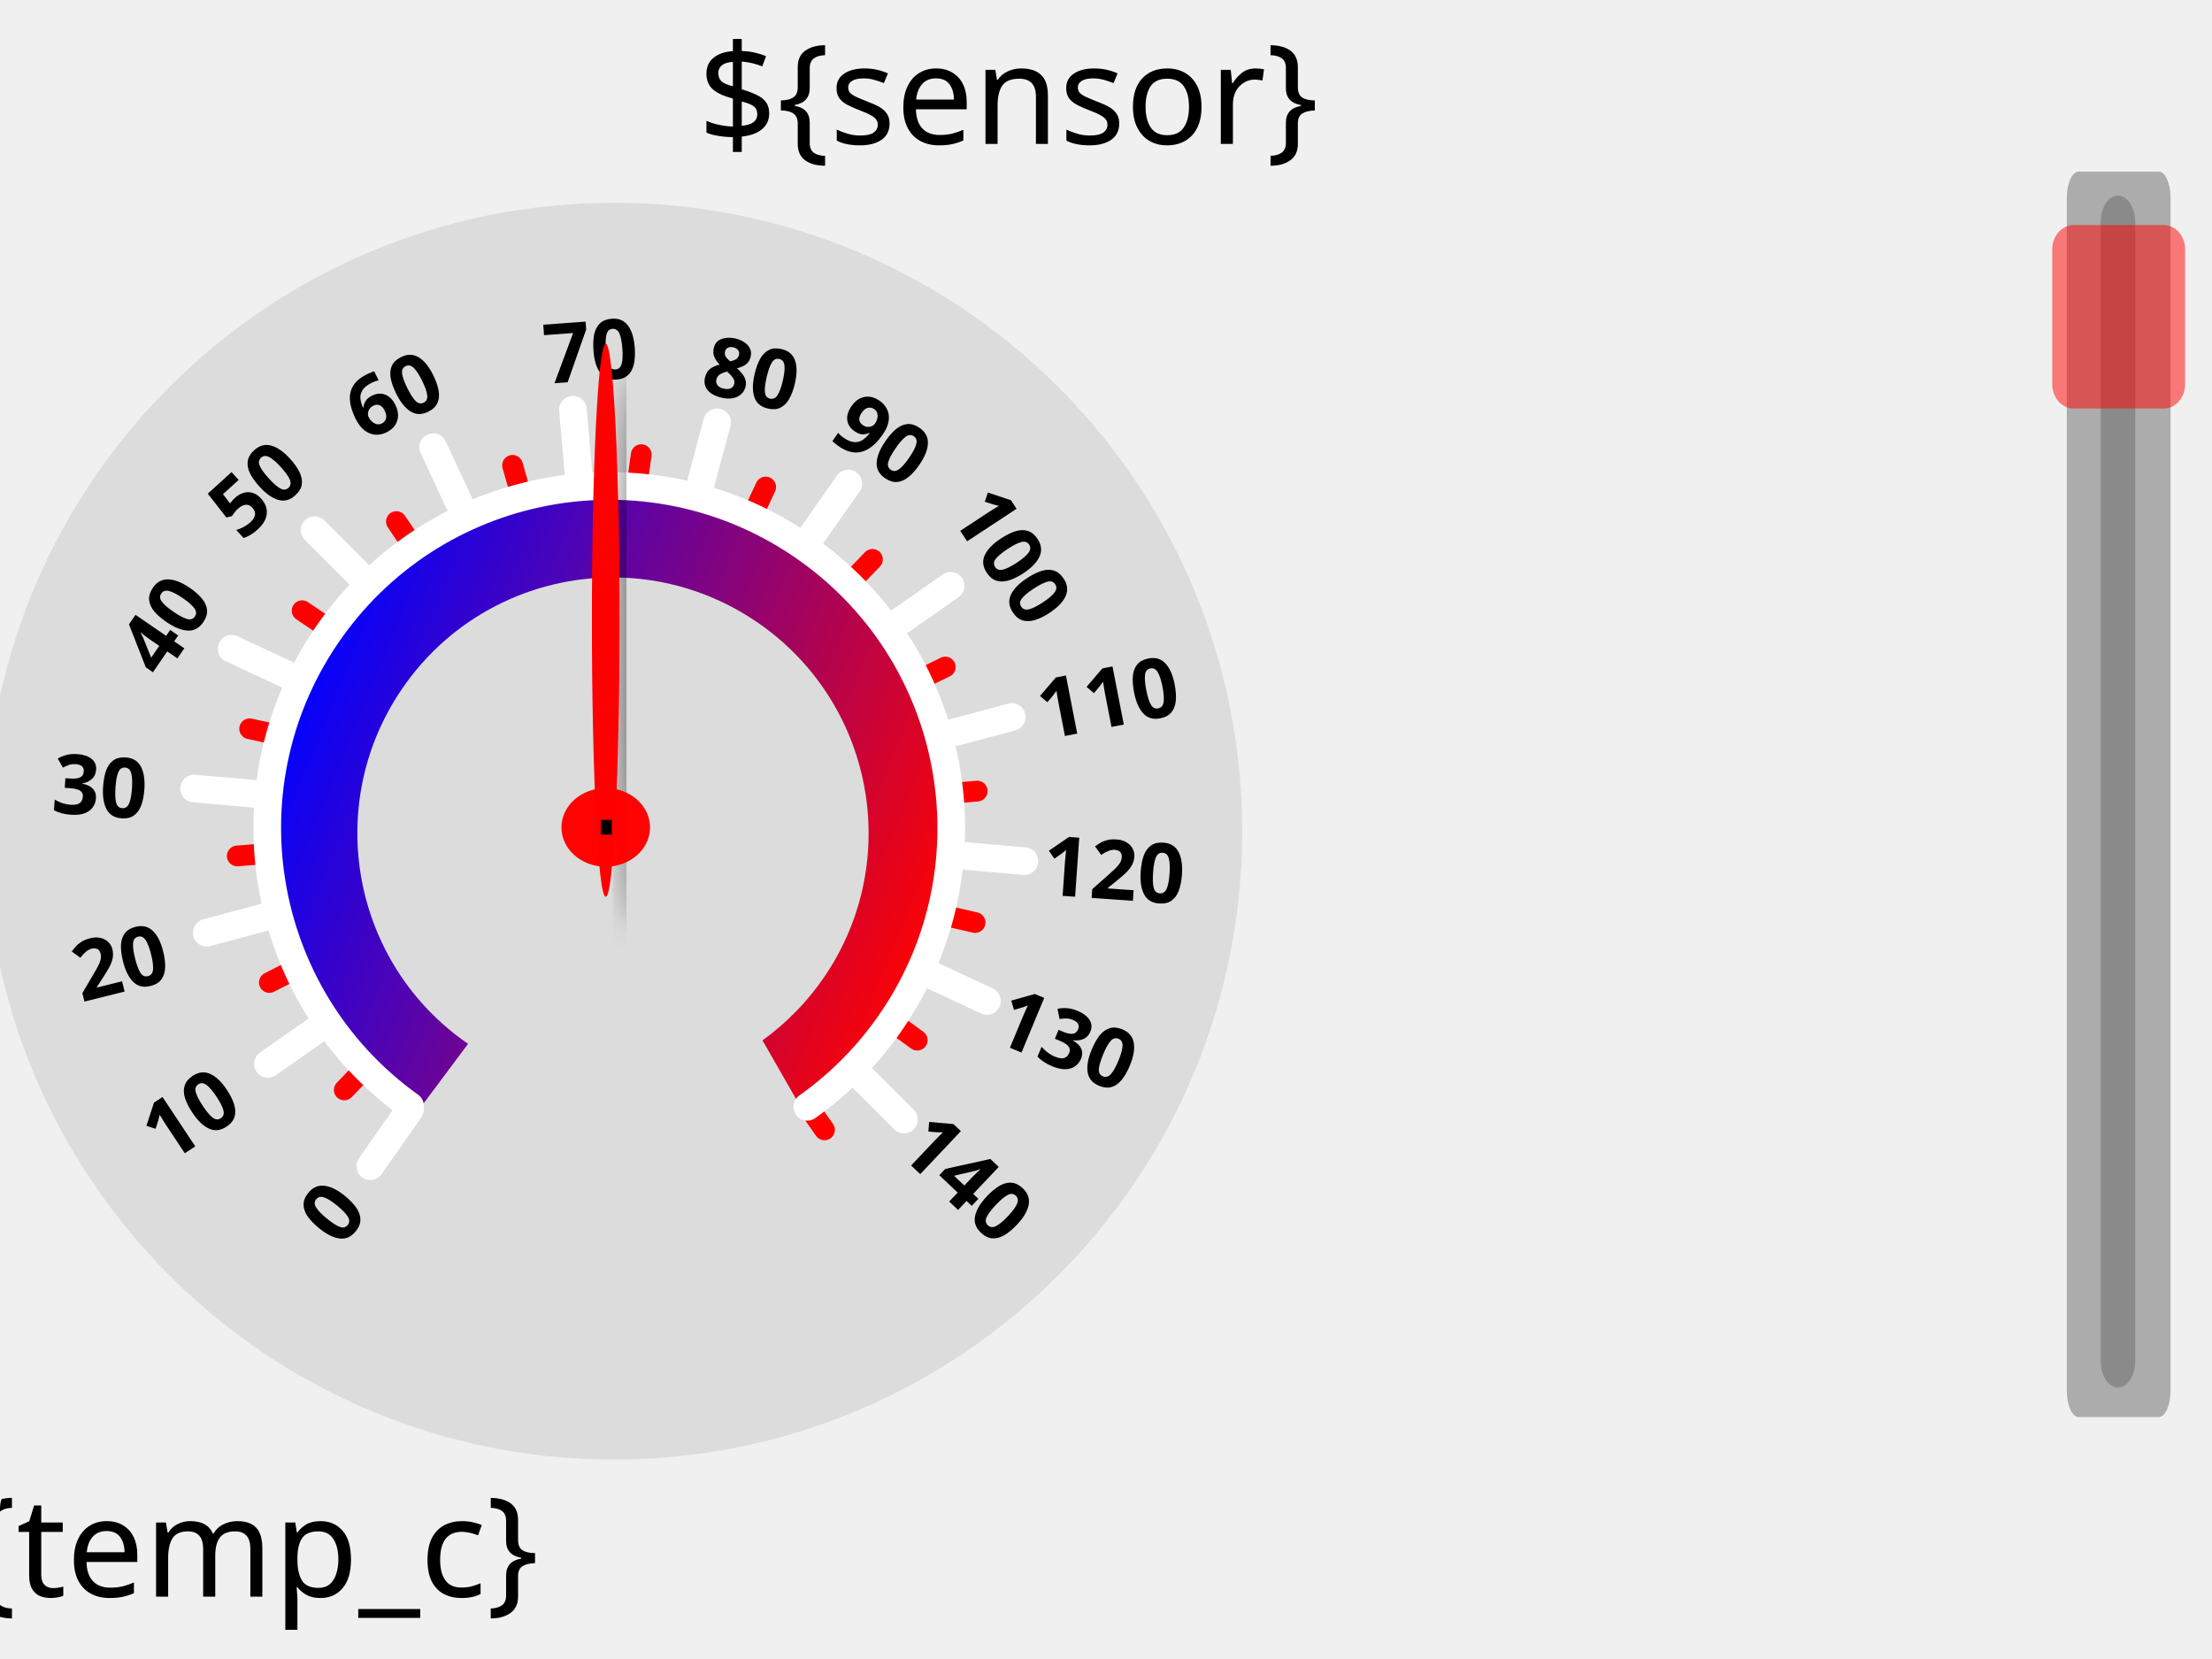
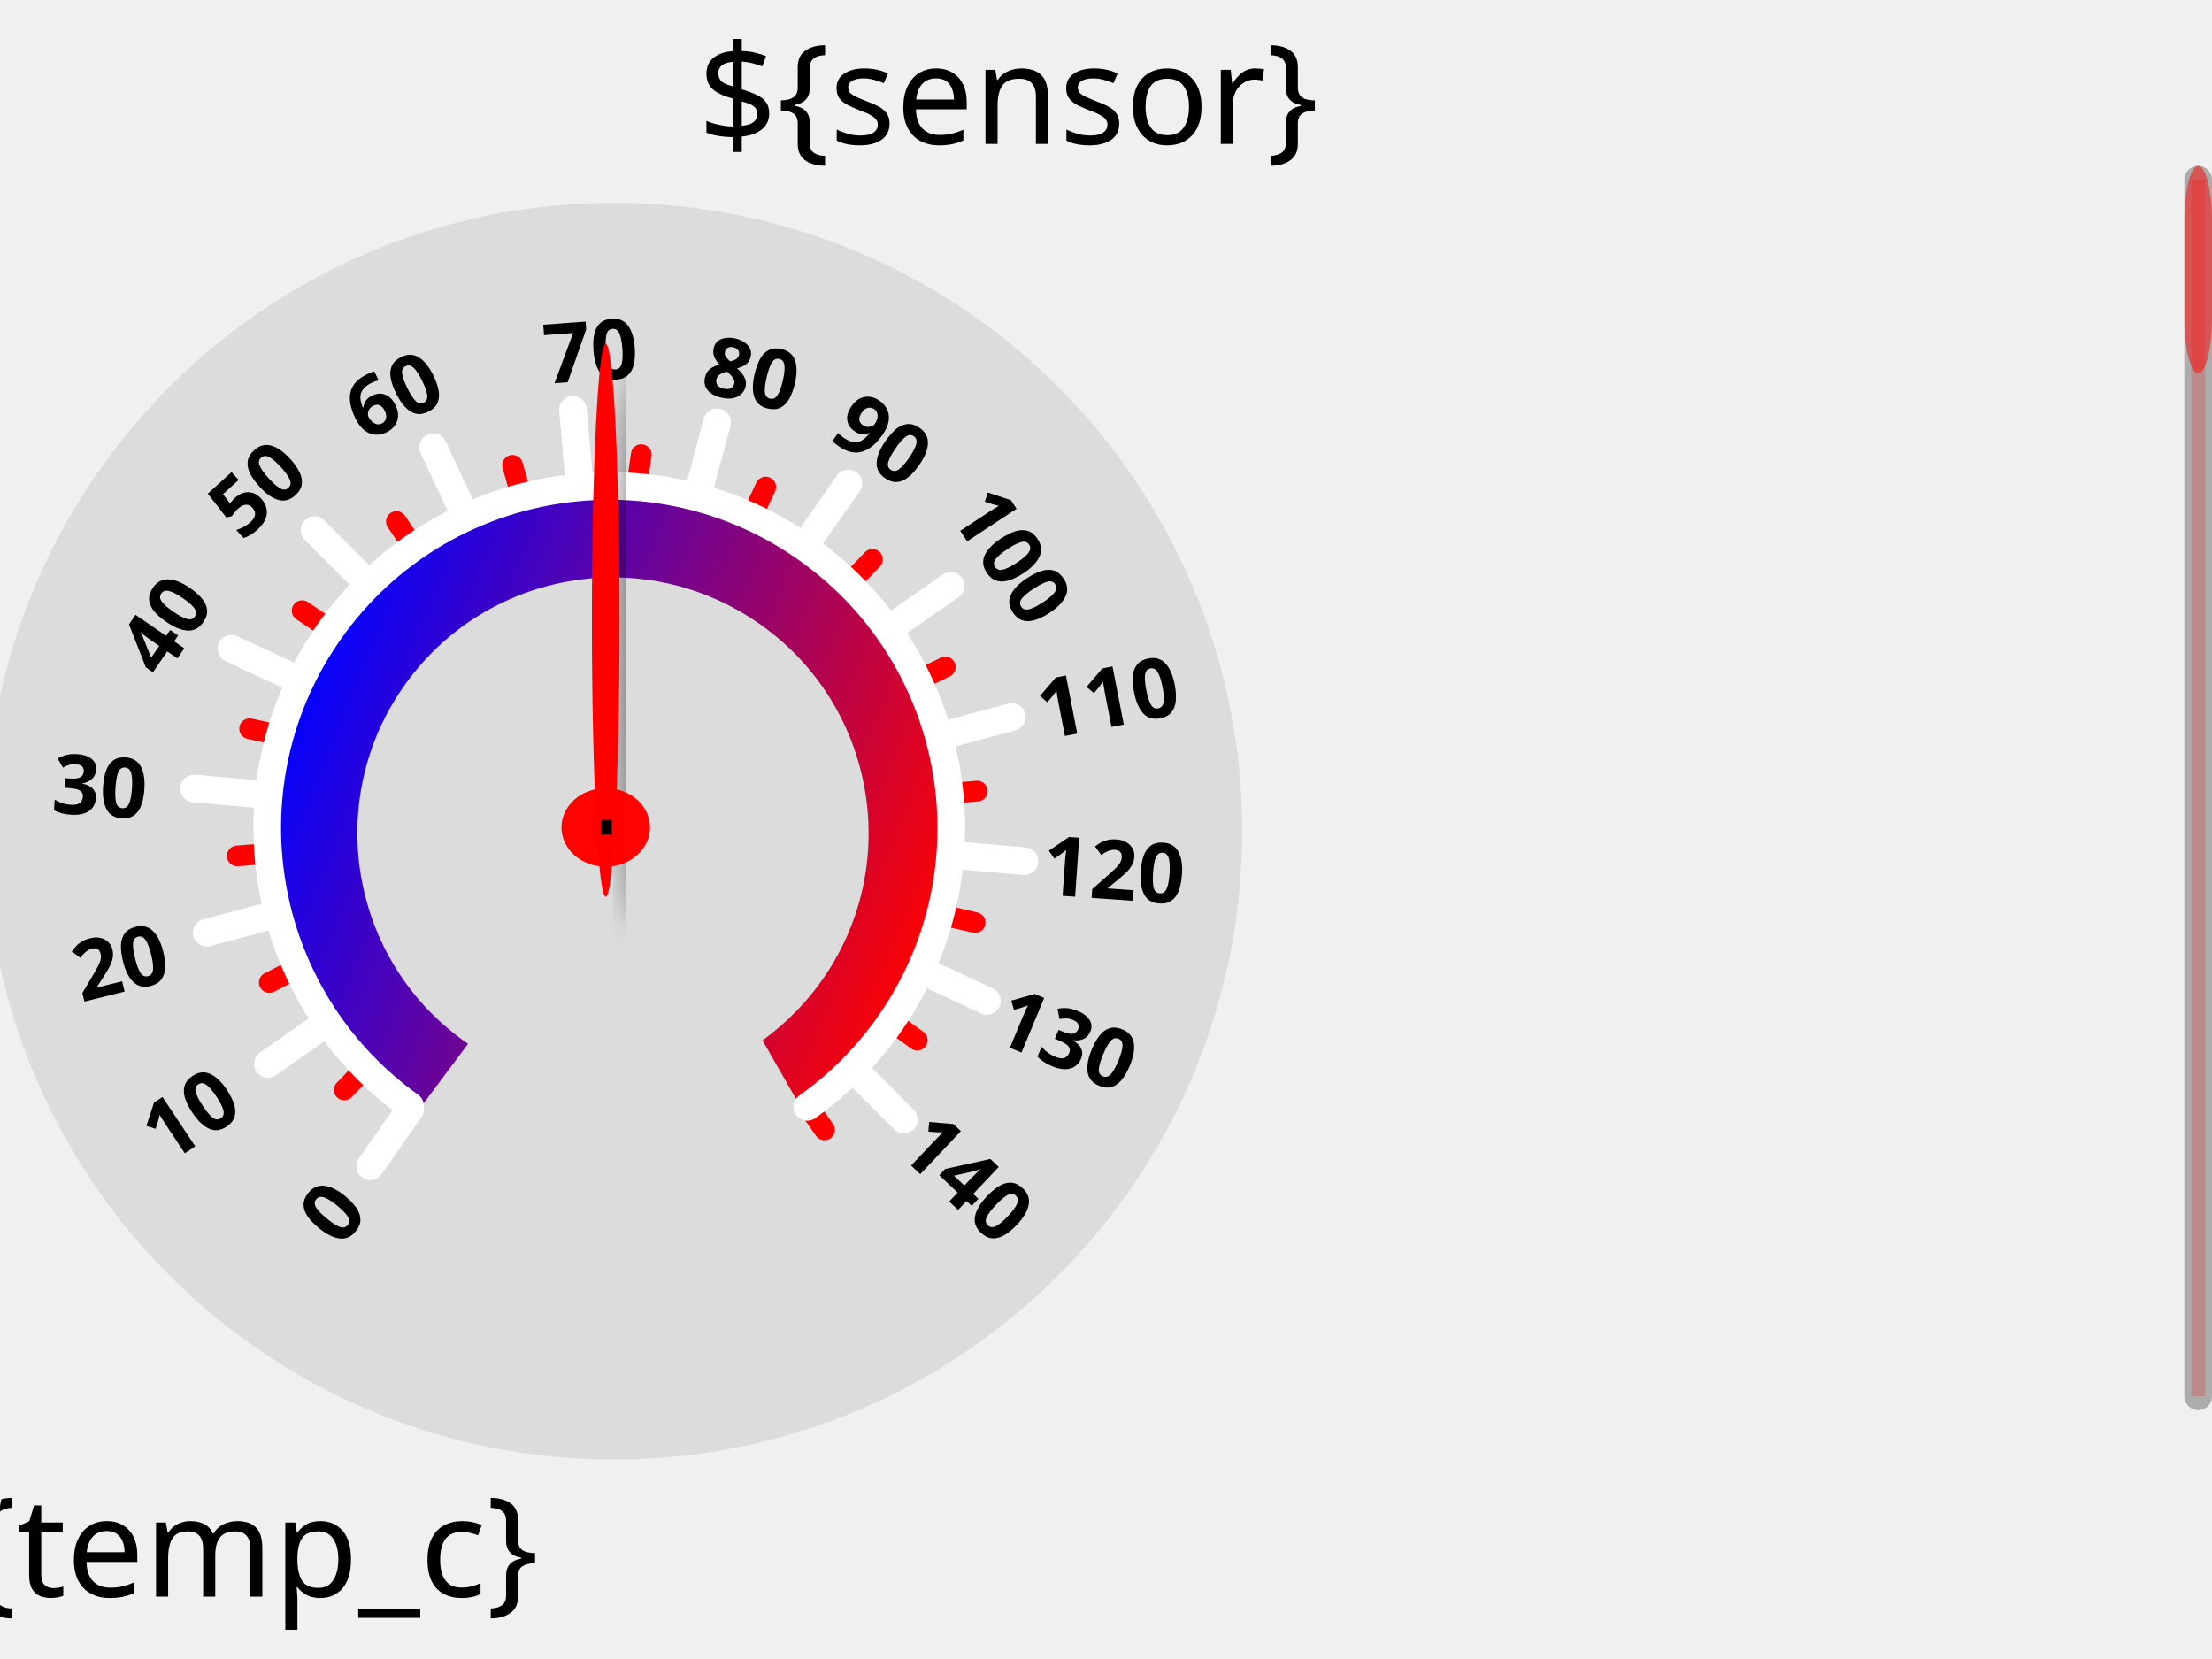
<svg xmlns="http://www.w3.org/2000/svg" xmlns:xlink="http://www.w3.org/1999/xlink" width="320" height="240" id="svg2" version="1.1">
  <defs id="defs4">
    <linearGradient id="linearGradient3910">
      <stop style="stop-color:#0000ff;stop-opacity:1;" offset="0" id="stop3912" />
      <stop style="stop-color:#fe0000;stop-opacity:0.992;" offset="1" id="stop3914" />
    </linearGradient>
    <linearGradient id="linearGradient4185">
      <stop id="stop4187" offset="0" style="stop-color:#e6e6e6;stop-opacity:1;" />
      <stop id="stop4189" offset="1" style="stop-color:#e6e6e6;stop-opacity:0;" />
    </linearGradient>
    <linearGradient id="linearGradient3624">
      <stop style="stop-color:#000000;stop-opacity:0;" offset="0" id="stop3628" />
      <stop style="stop-color:#000000;stop-opacity:1;" offset="1" id="stop3626" />
    </linearGradient>
    <radialGradient gradientTransform="matrix(0.466451,-2.06545e-8,2.06545e-8,0.466451,204.279,289.961)" spreadMethod="reflect" gradientUnits="userSpaceOnUse" r="270.398" fy="543.456" fx="382.867" cy="543.456" cx="382.867" id="radialGradient3630-3" xlink:href="#linearGradient3624-1" />
    <linearGradient id="linearGradient3624-1">
      <stop style="stop-color:#666666;stop-opacity:0" offset="0" id="stop3628-6" />
      <stop style="stop-color:#666666;stop-opacity:1;" offset="1" id="stop3626-8" />
    </linearGradient>
    <radialGradient gradientTransform="matrix(0.466451,-2.06545e-8,2.06545e-8,0.466451,204.279,289.961)" spreadMethod="reflect" gradientUnits="userSpaceOnUse" r="270.398" fy="543.456" fx="382.867" cy="543.456" cx="382.867" id="radialGradient3630-2" xlink:href="#linearGradient3624-7" />
    <linearGradient id="linearGradient3624-7">
      <stop style="stop-color:#666666;stop-opacity:0" offset="0" id="stop3628-7" />
      <stop style="stop-color:#666666;stop-opacity:1;" offset="1" id="stop3626-1" />
    </linearGradient>
    <radialGradient r="270.398" fy="543.456" fx="382.867" cy="543.456" cx="382.867" spreadMethod="reflect" gradientTransform="matrix(0.440872,0,0,0.441299,214.072,303.629)" gradientUnits="userSpaceOnUse" id="radialGradient4104" xlink:href="#linearGradient3624" />
    <radialGradient r="27.002" fy="195.017" fx="48.604" cy="195.017" cx="48.604" gradientTransform="matrix(-7.58232,1.49361e-6,1.74864e-6,6.78232,-766.172,-1246.22)" gradientUnits="userSpaceOnUse" id="radialGradient4201" xlink:href="#linearGradient4185" />
    <radialGradient xlink:href="#linearGradient4185" id="radialGradient12631" gradientUnits="userSpaceOnUse" gradientTransform="matrix(-7.58232,1.49361e-6,1.74864e-6,6.78232,-766.172,-1246.22)" cx="48.604" cy="195.017" fx="48.604" fy="195.017" r="27.002" />
    <radialGradient xlink:href="#linearGradient4185" id="radialGradient3184" gradientUnits="userSpaceOnUse" gradientTransform="matrix(-7.58232,1.49361e-6,1.74864e-6,6.78232,-766.172,-1246.22)" cx="48.604" cy="195.017" fx="48.604" fy="195.017" r="27.002" />
    <radialGradient xlink:href="#linearGradient4185" id="radialGradient3041" gradientUnits="userSpaceOnUse" gradientTransform="matrix(-7.56704,-0.481143,-0.430378,6.76865,-296.664,-1203.26)" cx="48.604" cy="195.017" fx="48.604" fy="195.017" r="27.002" />
    <filter id="filter4232" width="1.5" height="1.5" x="-0.25" y="-0.25" color-interpolation-filters="sRGB">
      <feGaussianBlur id="feGaussianBlur4234" in="SourceAlpha" stdDeviation="2" result="blur" />
      <feColorMatrix id="feColorMatrix4236" result="bluralpha" type="matrix" values="1 0 0 0 0 0 1 0 0 0 0 0 1 0 0 0 0 0 0.5 0 " />
      <feOffset id="feOffset4238" in="bluralpha" dx="4" dy="4" result="offsetBlur" />
      <feMerge id="feMerge4240">
        <feMergeNode id="feMergeNode4242" in="offsetBlur" />
        <feMergeNode id="feMergeNode4244" in="SourceGraphic" />
      </feMerge>
    </filter>
    <clipPath clipPathUnits="userSpaceOnUse" id="clipPath3930">
      <rect style="opacity:0.5;fill:#ff0000;fill-opacity:1" id="rect3932" width="186.203" height="25.26" x="-1032.87" y="351.882" rx="4.091" ry="4.21" />
    </clipPath>
    <clipPath clipPathUnits="userSpaceOnUse" id="clipPath3140">
      <rect ry="4.21" rx="6.812" y="140.419" x="-1027.592" height="25.26" width="312.422" id="rect3142" style="opacity:0.5;fill:#ff0000;fill-opacity:1" />
    </clipPath>
    <filter id="filter3924" width="1.5" height="1.5" x="-.25" y="-.25">
      <feGaussianBlur id="feGaussianBlur3926" in="SourceAlpha" stdDeviation="2" result="blur" />
      <feColorMatrix id="feColorMatrix3928" result="bluralpha" type="matrix" values="1 0 0 0 0 0 1 0 0 0 0 0 1 0 0 0 0 0 0.5 0 " />
      <feOffset id="feOffset3930" in="bluralpha" dx="4" dy="4" result="offsetBlur" />
      <feMerge id="feMerge3932">
        <feMergeNode id="feMergeNode3934" in="offsetBlur" />
        <feMergeNode id="feMergeNode3936" in="SourceGraphic" />
      </feMerge>
    </filter>
    <linearGradient xlink:href="#linearGradient3910" id="linearGradient3916" x1="-117.64" y1="281.86" x2="142.9" y2="281.86" gradientUnits="userSpaceOnUse" />
    <linearGradient xlink:href="#linearGradient3910" id="linearGradient3930" x1="-255.043" y1="107.074" x2="-190.681" y2="21.76" gradientUnits="userSpaceOnUse" />
    <linearGradient xlink:href="#linearGradient3910-4" id="linearGradient3930-9" x1="-255.043" y1="107.074" x2="-190.681" y2="21.76" gradientUnits="userSpaceOnUse" />
    <linearGradient id="linearGradient3910-4">
      <stop style="stop-color:#0000ff;stop-opacity:1;" offset="0" id="stop3912-8" />
      <stop style="stop-color:#ff0000;stop-opacity:1;" offset="1" id="stop3914-4" />
    </linearGradient>
    <linearGradient xlink:href="#linearGradient3910" id="linearGradient3969" gradientUnits="userSpaceOnUse" x1="-255.043" y1="107.074" x2="-190.681" y2="21.76" gradientTransform="matrix(0.2364259,0.8961638,-0.8961638,0.2364259,-66.3879,197.7304)" />
    <linearGradient xlink:href="#linearGradient3910" id="linearGradient3972" gradientUnits="userSpaceOnUse" gradientTransform="matrix(0.2364259,0.8961638,-0.8961638,0.2364259,-22.0023,227.3208)" x1="-255.043" y1="107.074" x2="-190.681" y2="21.76" />
    <linearGradient xlink:href="#linearGradient3910" id="linearGradient3980" gradientUnits="userSpaceOnUse" gradientTransform="matrix(0.2364259,0.8961638,-0.8961638,0.2364259,-840.2517,456.7527)" x1="-255.043" y1="107.074" x2="-190.681" y2="21.76" />
  </defs>
  <g transform="translate(1032.87,-137.864)" id="layer1">
    <path style="opacity:0.169;fill-opacity:0.498" id="path4158" d="m -76.501,102.457 c 0,71.172 -57.085,128.868 -127.502,128.868 -70.417,0 -127.502,-57.696 -127.502,-128.868 0,-71.172 57.085,-128.868 127.502,-128.868 69.443,0 126.116,56.168 127.477,126.342" transform="matrix(0.7129473,0,0,0.7053896,-798.6285,185.8335)" />
    <path style="fill:none;stroke:#ffffff;stroke-width:4;stroke-linecap:round;stroke-linejoin:round;stroke-opacity:1" d="m -979.308,306.574 5.775,-8.248" id="path7745" />
    <path style="fill:none;stroke:#ffffff;stroke-width:4;stroke-linecap:round;stroke-linejoin:round;stroke-opacity:1" d="m -994.112,291.77 8.248,-5.775" id="path7757" />
    <path style="fill:none;stroke:#ffffff;stroke-width:4;stroke-linecap:round;stroke-linejoin:round;stroke-opacity:1" d="m -1002.961,272.795 9.725,-2.606" id="path7769" />
    <path style="fill:none;stroke:#ffffff;stroke-width:4;stroke-linecap:round;stroke-linejoin:round;stroke-opacity:1" d="m -1004.785,251.938 10.03,0.878" id="path7781" />
    <path style="fill:none;stroke:#ffffff;stroke-width:4;stroke-linecap:round;stroke-linejoin:round;stroke-opacity:1" d="m -999.367,231.715 9.125,4.255" id="path7793" />
    <path style="fill:none;stroke:#ffffff;stroke-width:4;stroke-linecap:round;stroke-linejoin:round;stroke-opacity:1" d="m -987.358,214.565 7.12,7.12" id="path7805" />
    <path style="fill:none;stroke:#ffffff;stroke-width:4;stroke-linecap:round;stroke-linejoin:round;stroke-opacity:1" d="m -970.208,202.556 4.255,9.125" id="path7817" />
    <path style="fill:none;stroke:#ffffff;stroke-width:4;stroke-linecap:round;stroke-linejoin:round;stroke-opacity:1" d="m -949.985,197.137 0.878,10.03" id="path7829" />
    <path style="fill:none;stroke:#ffffff;stroke-width:4;stroke-linecap:round;stroke-linejoin:round;stroke-opacity:1" d="m -929.128,198.962 -2.606,9.726" id="path7841" />
    <path style="fill:none;stroke:#ffffff;stroke-width:4;stroke-linecap:round;stroke-linejoin:round;stroke-opacity:1" d="m -910.153,207.81 -5.775,8.248" id="path7853" />
    <path style="fill:none;stroke:#ffffff;stroke-width:4;stroke-linecap:round;stroke-linejoin:round;stroke-opacity:1" d="m -895.348,222.614 -8.248,5.775" id="path7865" />
    <path style="fill:none;stroke:#ffffff;stroke-width:4;stroke-linecap:round;stroke-linejoin:round;stroke-opacity:1" d="m -886.5,241.589 -9.726,2.606" id="path7877" />
    <path style="fill:none;stroke:#ffffff;stroke-width:4;stroke-linecap:round;stroke-linejoin:round;stroke-opacity:1" d="m -884.675,262.446 -10.03,-0.878" id="path7889" />
    <path style="fill:none;stroke:#ffffff;stroke-width:4;stroke-linecap:round;stroke-linejoin:round;stroke-opacity:1" d="m -890.094,282.669 -9.125,-4.255" id="path7901" />
    <path style="fill:none;stroke:#ffffff;stroke-width:4;stroke-linecap:round;stroke-linejoin:round;stroke-opacity:1" d="m -902.103,299.82 -7.12,-7.12" id="path7913" />
    <path style="fill:none;stroke:#ff0000;stroke-width:3;stroke-linecap:round;stroke-linejoin:round;stroke-opacity:1" d="m -983.068,295.54 2.662,-2.757" id="path8547" />
    <path style="fill:none;stroke:#ff0000;stroke-width:3;stroke-linecap:round;stroke-linejoin:round;stroke-opacity:1" d="m -993.908,279.998 3.415,-1.74" id="path8571" />
    <path style="fill:none;stroke:#ff0000;stroke-width:3;stroke-linecap:round;stroke-linejoin:round;stroke-opacity:1" d="m -998.547,261.69 3.82,-0.307" id="path8595" />
    <path style="fill:none;stroke:#ff0000;stroke-width:3;stroke-linecap:round;stroke-linejoin:round;stroke-opacity:1" d="m -996.754,243.292 3.743,0.823" id="path8619" />
    <path style="fill:none;stroke:#ff0000;stroke-width:3;stroke-linecap:round;stroke-linejoin:round;stroke-opacity:1" d="m -989.163,226.209 3.177,2.143" id="path8643" />
    <path style="fill:none;stroke:#ff0000;stroke-width:3;stroke-linecap:round;stroke-linejoin:round;stroke-opacity:1" d="m -975.525,213.316 2.143,3.177" id="path8667" />
    <path style="fill:none;stroke:#ff0000;stroke-width:3;stroke-linecap:round;stroke-linejoin:round;stroke-opacity:1" d="m -958.723,205.183 1.056,3.684" id="path8691" />
    <path style="fill:none;stroke:#ff0000;stroke-width:3;stroke-linecap:round;stroke-linejoin:round;stroke-opacity:1" d="m -940.104,203.634 -0.533,3.795" id="path8715" />
    <path style="fill:none;stroke:#ff0000;stroke-width:3;stroke-linecap:round;stroke-linejoin:round;stroke-opacity:1" d="m -922.103,208.321 -1.62,3.473" id="path8739" />
    <path style="fill:none;stroke:#ff0000;stroke-width:3;stroke-linecap:round;stroke-linejoin:round;stroke-opacity:1" d="m -906.659,218.789 -2.662,2.757" id="path8763" />
    <path style="fill:none;stroke:#ff0000;stroke-width:3;stroke-linecap:round;stroke-linejoin:round;stroke-opacity:1" d="m -896.123,234.361 -3.445,1.68" id="path8787" />
    <path style="fill:none;stroke:#ff0000;stroke-width:3;stroke-linecap:round;stroke-linejoin:round;stroke-opacity:1" d="m -891.5,252.308 -3.818,0.334" id="path8811" />
    <path style="fill:none;stroke:#ff0000;stroke-width:3;stroke-linecap:round;stroke-linejoin:round;stroke-opacity:1" d="m -891.808,271.323 -3.734,-0.862" id="path8835" />
    <path style="fill:none;stroke:#ff0000;stroke-width:3;stroke-linecap:round;stroke-linejoin:round;stroke-opacity:1" d="m -900.179,288.341 -3.101,-2.253" id="path8859" />
    <path style="fill:none;stroke:#ff0000;stroke-width:3;stroke-linecap:round;stroke-linejoin:round;stroke-opacity:1" d="m -913.595,301.318 -2.198,-3.139" id="path8883" />
    <path style="opacity:0.99;fill:url(#linearGradient3980);fill-opacity:1;stroke:none" d="m -944.781,209.994 c -15.46,-0.033 -30.664,7.339 -40,21.094 -14.937,22.008 -9.196,51.969 12.812,66.906 l 6.812,-9.125 c -16.742,-11.511 -21.051,-34.416 -9.625,-51.25 7.168,-10.561 18.818,-16.244 30.688,-16.219 7.122,0.015 14.32,2.106 20.656,6.406 16.897,11.468 21.312,34.447 9.844,51.344 -2.422,3.569 -5.473,6.693 -8.969,9.219 l 5.281,9.219 c 4.792,-3.357 8.933,-7.565 12.219,-12.406 14.937,-22.008 9.196,-51.938 -12.812,-66.875 -8.253,-5.602 -17.63,-8.293 -26.906,-8.312 z" id="path3918" />
    <path style="fill:none;stroke:#ffffff;stroke-width:4;stroke-linecap:round;stroke-linejoin:round;stroke-miterlimit:4;stroke-opacity:1;stroke-dashoffset:0" d="m -973.546,297.862 c -22.211,-15.914 -27.316,-46.821 -11.402,-69.032 15.914,-22.211 46.821,-27.316 69.032,-11.402 22.211,15.914 27.316,46.821 11.402,69.032 -3.192,4.456 -7.103,8.35 -11.572,11.523" id="path4106" />
    <text xml:space="preserve" style="font-size:8px;font-style:normal;font-weight:normal;line-height:125%;letter-spacing:0px;word-spacing:0px;fill-opacity:1;stroke:none;font-family:Sans" x="-1010.066" y="-302.083" id="text4256" transform="matrix(0.8334228,-0.5526359,0.5526359,0.8334228,0,0)">
      <tspan id="tspan4258" x="-1010.066" y="-302.083" style="font-size:12px;font-weight:bold;-inkscape-font-specification:Sans Bold">10</tspan>
    </text>
    <text xml:space="preserve" style="font-size:12px;font-style:normal;font-weight:normal;line-height:125%;letter-spacing:0px;word-spacing:0px;fill-opacity:1;stroke:none;font-family:Sans" x="-870.34" y="-558.269" id="text4260" transform="matrix(0.6344226,-0.7729864,0.7729864,0.6344226,0,0)">
      <tspan id="tspan4262" x="-870.34" y="-558.269" style="font-weight:bold;-inkscape-font-specification:Sans Bold">0</tspan>
    </text>
    <text xml:space="preserve" style="font-size:12px;font-style:normal;font-weight:normal;line-height:125%;letter-spacing:0px;word-spacing:0px;fill-opacity:1;stroke:none;font-family:Sans" x="-1059.221" y="27.316" id="text4264" transform="matrix(0.9702675,-0.2420352,0.2420352,0.9702675,0,0)">
      <tspan id="tspan4266" x="-1059.221" y="27.316" style="font-weight:bold;-inkscape-font-specification:Sans Bold">20</tspan>
    </text>
    <text xml:space="preserve" style="font-size:12px;font-style:normal;font-weight:normal;line-height:125%;letter-spacing:0px;word-spacing:0px;fill-opacity:1;stroke:none;font-family:Sans" x="-1005.058" y="326.823" id="text4268" transform="matrix(0.9975284,0.07026446,-0.07026446,0.9975284,0,0)">
      <tspan id="tspan4270" x="-1005.058" y="326.823" style="font-weight:bold;-inkscape-font-specification:Sans Bold">30</tspan>
    </text>
    <text xml:space="preserve" style="font-size:8px;font-style:normal;font-weight:normal;line-height:125%;letter-spacing:0px;word-spacing:0px;fill-opacity:1;stroke:none;font-family:Sans" x="-765.799" y="-698.747" id="text4272" transform="matrix(0.5656327,-0.8246573,0.8246573,0.5656327,0,0)">
      <tspan id="tspan4274" x="-765.799" y="-698.747" style="font-size:12px;font-weight:bold;-inkscape-font-specification:Sans Bold">40</tspan>
    </text>
    <text xml:space="preserve" style="font-size:12px;font-style:normal;font-weight:normal;line-height:125%;letter-spacing:0px;word-spacing:0px;fill-opacity:1;stroke:none;font-family:Sans" x="-884.144" y="-510.687" id="text4276" transform="matrix(0.7402893,-0.6722884,0.6722884,0.7402893,0,0)">
      <tspan id="tspan4278" x="-884.144" y="-510.687" style="font-weight:bold;-inkscape-font-specification:Sans Bold">50</tspan>
    </text>
    <text xml:space="preserve" style="font-size:12px;font-style:normal;font-weight:normal;line-height:125%;letter-spacing:0px;word-spacing:0px;fill-opacity:1;stroke:none;font-family:Sans" x="-968.239" y="-253.123" id="text4280" transform="matrix(0.8965794,-0.442883,0.442883,0.8965794,0,0)">
      <tspan id="tspan4282" x="-968.239" y="-253.123" style="font-weight:bold;-inkscape-font-specification:Sans Bold">60</tspan>
    </text>
    <text xml:space="preserve" style="font-size:12px;font-style:normal;font-weight:normal;line-height:125%;letter-spacing:0px;word-spacing:0px;fill-opacity:1;stroke:none;font-family:Sans" x="-965.586" y="122.985" id="text4284" transform="matrix(0.9973119,-0.073273,0.073273,0.9973119,0,0)">
      <tspan id="tspan4286" x="-965.586" y="122.985" style="font-weight:bold;-inkscape-font-specification:Sans Bold">70</tspan>
    </text>
    <rect style="fill:#ff0000;fill-opacity:1;stroke:none;filter:url(#filter3924)" id="needle" width="4" height="80" x="-947.242" y="187.601" rx="4" ry="40" />
    <text xml:space="preserve" style="font-size:12px;font-style:normal;font-weight:normal;line-height:125%;letter-spacing:0px;word-spacing:0px;fill-opacity:1;stroke:none;font-family:Sans" x="-862.8" y="402.038" id="text4288" transform="matrix(0.9736026,0.2282498,-0.2282498,0.9736026,0,0)">
      <tspan id="tspan4290" x="-862.8" y="402.038" style="font-weight:bold;-inkscape-font-specification:Sans Bold">80</tspan>
    </text>
    <text xml:space="preserve" style="font-size:12px;font-style:normal;font-weight:normal;line-height:125%;letter-spacing:0px;word-spacing:0px;fill-opacity:1;stroke:none;font-family:Sans" x="-638.156" y="683.527" id="text4292" transform="matrix(0.8236562,0.5670894,-0.5670894,0.8236562,0,0)">
      <tspan id="tspan4294" x="-638.156" y="683.527" style="font-weight:bold;-inkscape-font-specification:Sans Bold">90</tspan>
    </text>
    <text xml:space="preserve" style="font-size:12px;font-style:normal;font-weight:normal;line-height:125%;letter-spacing:0px;word-spacing:0px;fill-opacity:1;stroke:none;font-family:Sans" x="-314.942" y="864.877" id="text4296" transform="matrix(0.5494197,0.8355465,-0.8355465,0.5494197,0,0)">
      <tspan id="tspan4298" x="-314.942" y="864.877" style="font-weight:bold;-inkscape-font-specification:Sans Bold">100</tspan>
    </text>
    <text xml:space="preserve" style="font-size:6px;font-style:normal;font-weight:normal;line-height:125%;letter-spacing:0px;word-spacing:0px;fill-opacity:1;stroke:none;font-family:Sans" x="-912.452" y="71.82" id="text4300" transform="matrix(0.981555,-0.1911798,0.1911798,0.981555,0,0)">
      <tspan id="tspan4302" x="-912.452" y="71.82" style="font-size:12px;font-weight:bold;-inkscape-font-specification:Sans Bold">110</tspan>
    </text>
    <text xml:space="preserve" style="font-size:6px;font-style:normal;font-weight:normal;line-height:125%;letter-spacing:0px;word-spacing:0px;fill-opacity:1;stroke:none;font-family:Sans" x="-861.431" y="328.298" id="text4300-0" transform="matrix(0.9975512,0.06993998,-0.06993998,0.9975512,0,0)">
      <tspan id="tspan4302-7" x="-861.431" y="328.298" style="font-size:12px;font-weight:bold;-inkscape-font-specification:Sans Bold">120</tspan>
    </text>
    <text xml:space="preserve" style="font-size:6px;font-style:normal;font-weight:normal;line-height:125%;letter-spacing:0px;word-spacing:0px;fill-opacity:1;stroke:none;font-family:Sans" x="-710.827" y="607.71" id="text4300-0-0" transform="matrix(0.923364,0.3839256,-0.3839256,0.923364,0,0)">
      <tspan id="tspan4302-7-0" x="-710.827" y="607.71" style="font-size:12px;font-weight:bold;-inkscape-font-specification:Sans Bold">130</tspan>
    </text>
    <text xml:space="preserve" style="font-size:12px;font-style:normal;font-weight:normal;line-height:125%;letter-spacing:0px;word-spacing:0px;fill-opacity:1;stroke:none;font-family:Sans" x="-447.298" y="841.763" id="text4300-0-0-7" transform="matrix(0.7266097,0.6870504,-0.6870504,0.7266097,0,0)">
      <tspan id="tspan4302-7-0-6" x="-447.298" y="841.763" style="font-weight:bold;-inkscape-font-specification:Sans Bold">140</tspan>
    </text>
    <text xml:space="preserve" style="font-size:20px;font-style:normal;font-weight:normal;text-align:center;line-height:125%;letter-spacing:0px;word-spacing:0px;text-anchor:middle;fill-opacity:1;stroke:none;font-family:Sans" x="-874.004" y="158.688" id="text3188" clip-path="url(#clipPath3140)">
      <tspan id="tspan3190" x="-874.004" y="158.688">${sensor}</tspan>
    </text>
    <text xml:space="preserve" style="font-size:20px;font-style:normal;font-weight:normal;line-height:125%;letter-spacing:0px;word-spacing:0px;fill-opacity:1;stroke:none;font-family:Sans;text-anchor:middle;text-align:center" x="-935.528" y="368.842" id="text3192" clip-path="url(#clipPath3930)">
      <tspan id="tspan3194" x="-989.224" y="368.842">${temp_c}</tspan>
    </text>
-     <rect style="opacity:0.5;fill:#ff0000;fill-opacity:0" id="menu" width="110.784" height="180" x="-849.584" y="162.696" rx="4.091" ry="4.21" class="listView" />
-     <g id="g3152" transform="translate(14.10058,2.656776)">
-       <rect ry="3.773" rx="1.714" y="160.033" x="-747.971" height="180.174" width="15" id="rect3000-6" style="fill:#696969;fill-opacity:0.502;stroke:none" class="track" />
-       <g id="viewScrollbar" class="scrollbar">
-         <rect class="track" style="fill:#696969;fill-opacity:0.502;stroke:none" id="rect3000-6-4" width="5" height="172.422" x="-743.075" y="163.507" rx="4" ry="3.832" />
-         <rect class="knob" style="fill:#ff0000;fill-opacity:0.502;stroke:none" id="rect3017" width="19.226" height="26.536" x="-750.084" y="167.765" rx="3.076" ry="3.538" />
-       </g>
-     </g>
+     <rect style="opacity:0.5;fill:#ff0000;fill-opacity:0" id="menu" width="131" height="180" x="-848.87" y="162.864" rx="4.838" ry="4.21" class="listView" />
    <path style="opacity:0.99;fill:#ff0000;fill-opacity:1;stroke:none" id="path3938" d="m 94.906,120.285 c 0,3.139 -2.868,5.684 -6.405,5.684 -3.538,0 -6.405,-2.545 -6.405,-5.684 0,-3.139 2.868,-5.684 6.405,-5.684 3.489,0 6.336,2.477 6.404,5.572" transform="translate(-1033.742,137.2775)" />
    <rect style="fill-opacity:1;stroke:none" id="needle_center" title="0,140,72,214,136" width="1.579" height="2.12" x="-945.948" y="256.48" />
+     <g id="viewScrollbar" class="scrollbar" transform="translate(-716.87,161.864)">
+       <rect style="fill:#696969;fill-opacity:0.502;stroke:none" id="rect3000-6" width="4" height="180" rx="3.134" ry="1.987" x="0" y="0" />
+       <rect height="176" width="2" id="rect3000-6-4" class="track" x="1" y="2" style="opacity:0.2;fill:#ff0000;fill-opacity:1" />
+       <rect ry="8.012" rx="5.833" height="30" width="4" id="rect3017" style="fill:#ff0000;fill-opacity:0.502;stroke:none" class="knob" x="0" y="0" />
+     </g>
  </g>
</svg>
